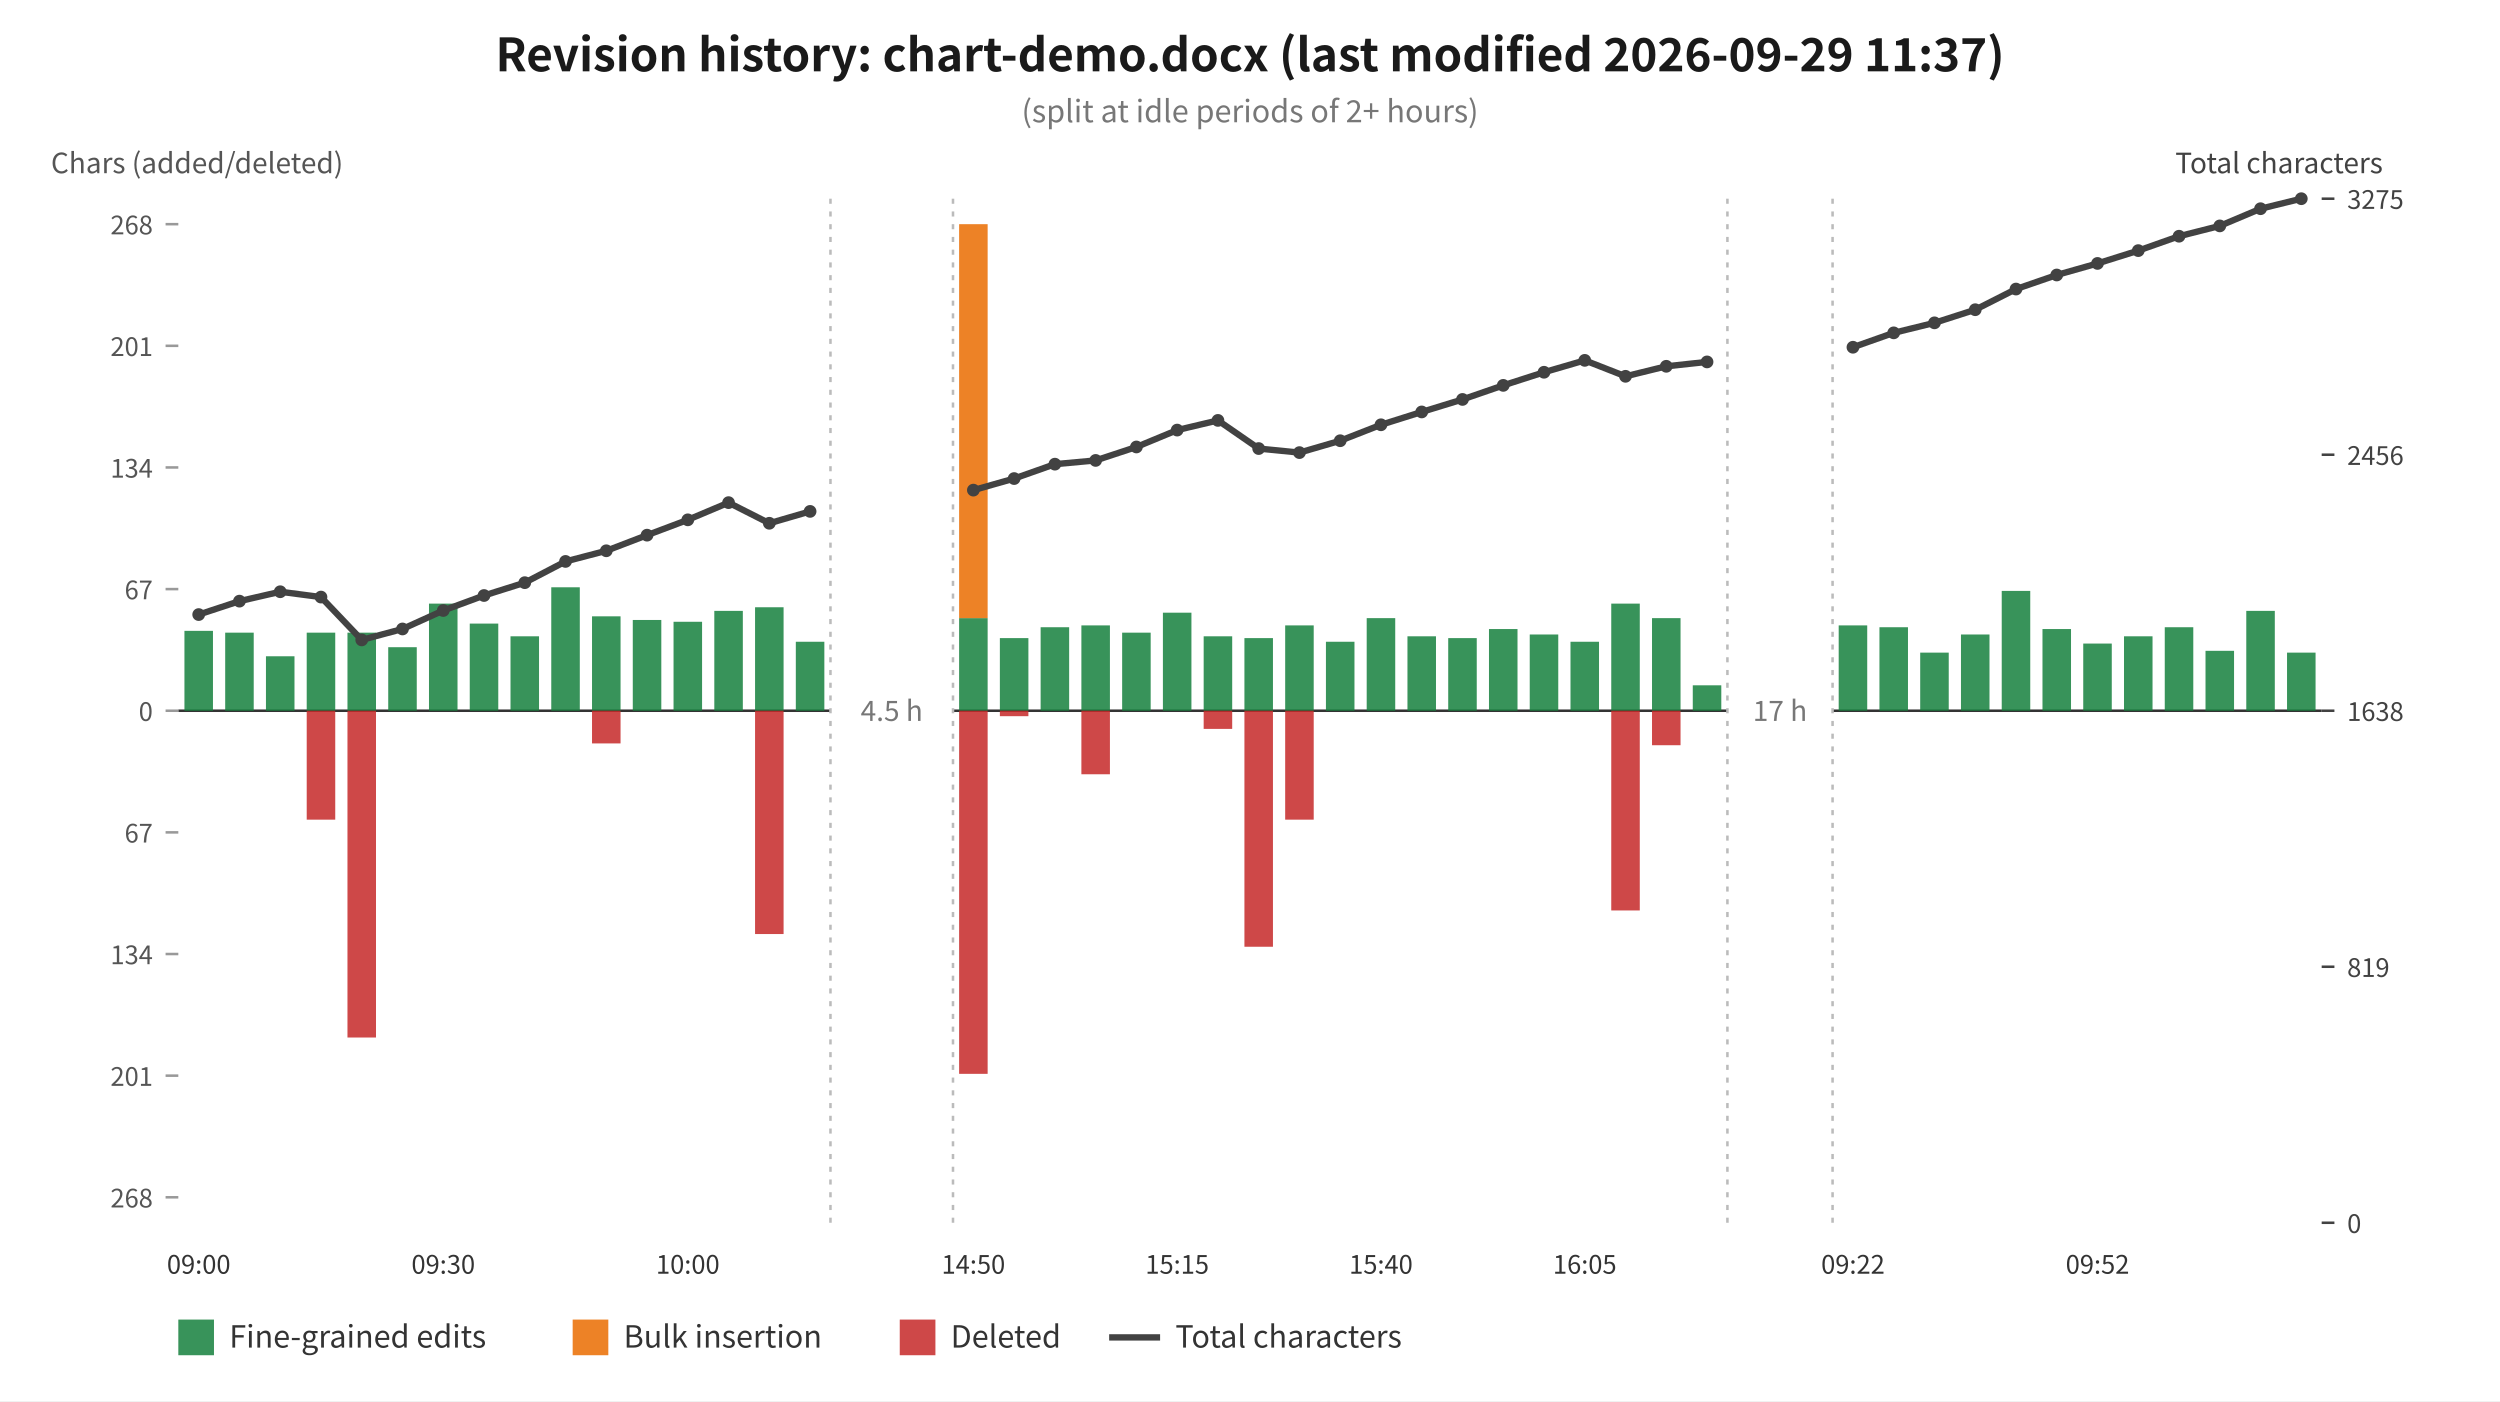
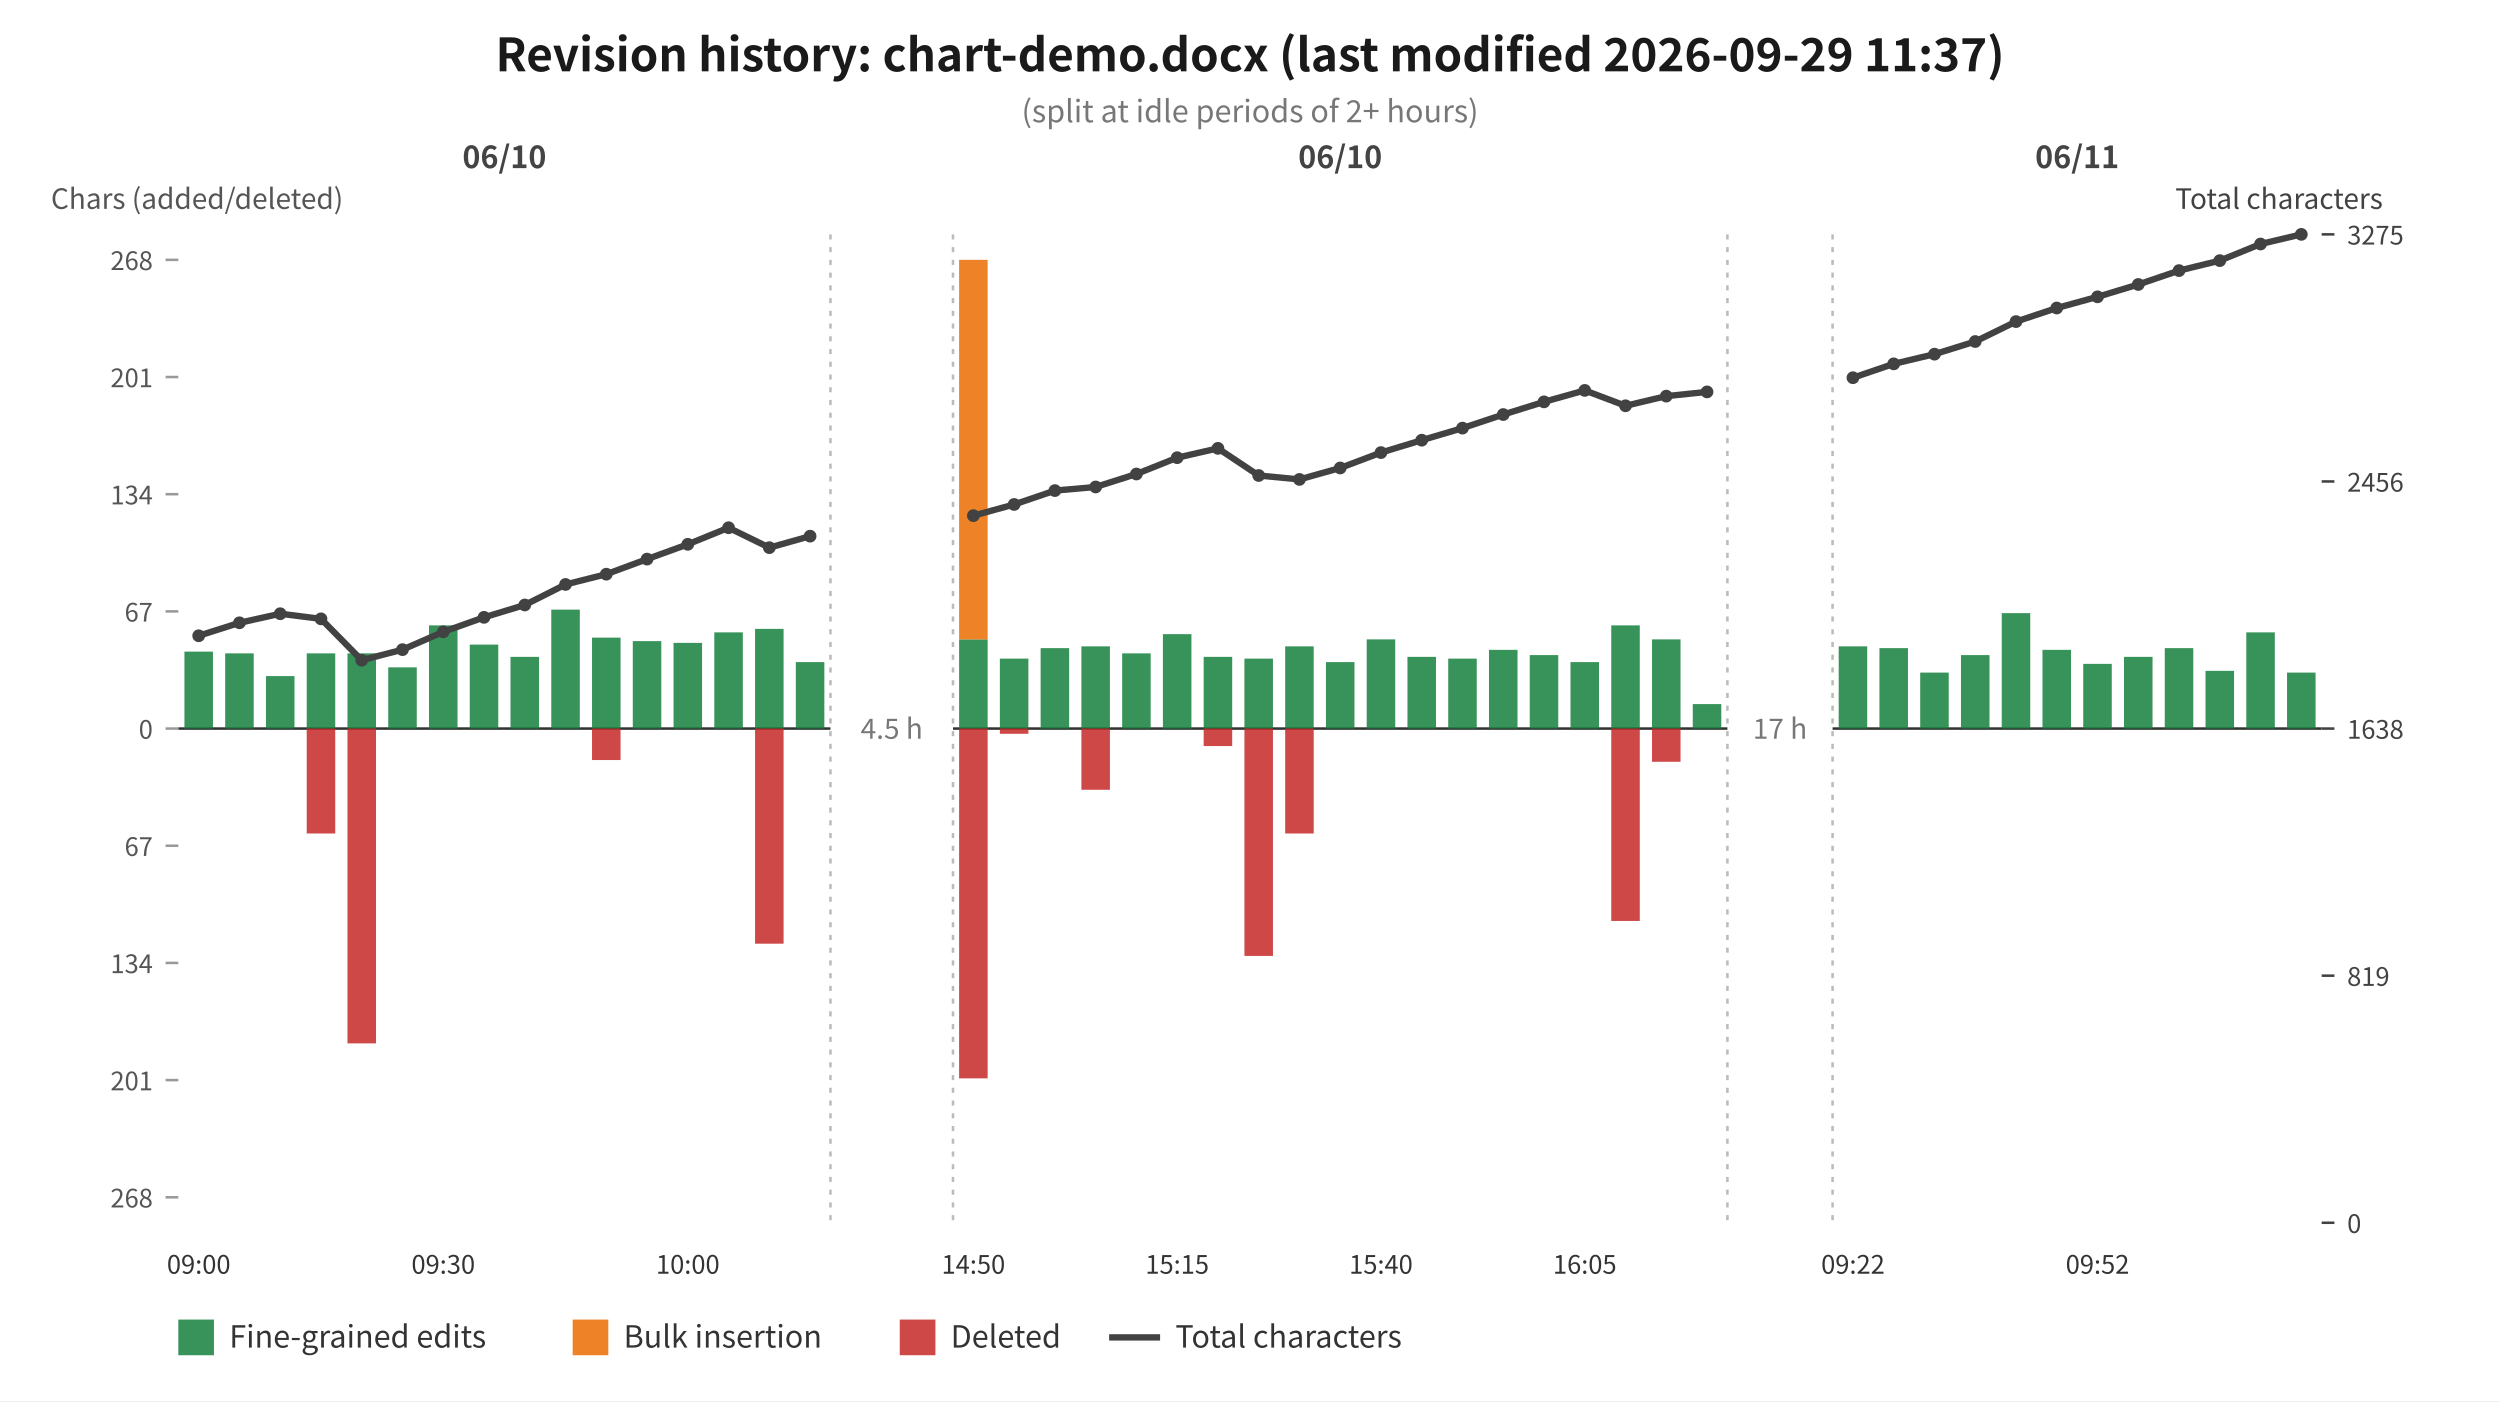
<svg xmlns="http://www.w3.org/2000/svg" width="981.38" height="550" viewBox="0 0 981.38 550" font-family="'Noto Sans CJK JP', 'Noto Sans JP', 'Yu Gothic', 'Hiragino Sans', Meiryo, 'MS PGothic', 'Helvetica Neue', Arial, sans-serif">
  <rect width="100%" height="100%" fill="#ffffff" />
  <text x="490.69" y="28" text-anchor="middle" font-size="18" font-weight="bold" fill="#1a1a1a">Revision history: chart-demo.docx (last modified 2026-09-29 11:37)</text>
  <text x="490.69" y="48" text-anchor="middle" font-size="12" fill="#777">(split at idle periods of 2+ hours)</text>
-   <line x1="70.00" y1="279" x2="326.00" y2="279" stroke="#333" stroke-width="1" />
-   <line x1="374.10" y1="279" x2="678.10" y2="279" stroke="#333" stroke-width="1" />
-   <line x1="719.38" y1="279" x2="911.38" y2="279" stroke="#333" stroke-width="1" />
+   <line x1="70.00" y1="286" x2="326.00" y2="286" stroke="#333" stroke-width="1" />
+   <line x1="374.10" y1="286" x2="678.10" y2="286" stroke="#333" stroke-width="1" />
+   <line x1="719.38" y1="286" x2="911.38" y2="286" stroke="#333" stroke-width="1" />
  <line x1="65" y1="470.00" x2="70" y2="470.00" stroke="#999" />
  <text x="60" y="474.00" font-size="10" fill="#555" text-anchor="end">268</text>
-   <line x1="65" y1="422.25" x2="70" y2="422.25" stroke="#999" />
-   <text x="60" y="426.25" font-size="10" fill="#555" text-anchor="end">201</text>
-   <line x1="65" y1="374.50" x2="70" y2="374.50" stroke="#999" />
-   <text x="60" y="378.50" font-size="10" fill="#555" text-anchor="end">134</text>
-   <line x1="65" y1="326.75" x2="70" y2="326.75" stroke="#999" />
-   <text x="60" y="330.75" font-size="10" fill="#555" text-anchor="end">67</text>
-   <line x1="65" y1="279.00" x2="70" y2="279.00" stroke="#999" />
-   <text x="60" y="283.00" font-size="10" fill="#555" text-anchor="end">0</text>
-   <line x1="65" y1="231.25" x2="70" y2="231.25" stroke="#999" />
-   <text x="60" y="235.25" font-size="10" fill="#555" text-anchor="end">67</text>
-   <line x1="65" y1="183.50" x2="70" y2="183.50" stroke="#999" />
-   <text x="60" y="187.50" font-size="10" fill="#555" text-anchor="end">134</text>
-   <line x1="65" y1="135.75" x2="70" y2="135.75" stroke="#999" />
-   <text x="60" y="139.75" font-size="10" fill="#555" text-anchor="end">201</text>
-   <line x1="65" y1="88.00" x2="70" y2="88.00" stroke="#999" />
-   <text x="60" y="92.00" font-size="10" fill="#555" text-anchor="end">268</text>
+   <line x1="65" y1="424.00" x2="70" y2="424.00" stroke="#999" />
+   <text x="60" y="428.00" font-size="10" fill="#555" text-anchor="end">201</text>
+   <line x1="65" y1="378.00" x2="70" y2="378.00" stroke="#999" />
+   <text x="60" y="382.00" font-size="10" fill="#555" text-anchor="end">134</text>
+   <line x1="65" y1="332.00" x2="70" y2="332.00" stroke="#999" />
+   <text x="60" y="336.00" font-size="10" fill="#555" text-anchor="end">67</text>
+   <line x1="65" y1="286.00" x2="70" y2="286.00" stroke="#999" />
+   <text x="60" y="290.00" font-size="10" fill="#555" text-anchor="end">0</text>
+   <line x1="65" y1="240.00" x2="70" y2="240.00" stroke="#999" />
+   <text x="60" y="244.00" font-size="10" fill="#555" text-anchor="end">67</text>
+   <line x1="65" y1="194.00" x2="70" y2="194.00" stroke="#999" />
+   <text x="60" y="198.00" font-size="10" fill="#555" text-anchor="end">134</text>
+   <line x1="65" y1="148.00" x2="70" y2="148.00" stroke="#999" />
+   <text x="60" y="152.00" font-size="10" fill="#555" text-anchor="end">201</text>
+   <line x1="65" y1="102.00" x2="70" y2="102.00" stroke="#999" />
+   <text x="60" y="106.00" font-size="10" fill="#555" text-anchor="end">268</text>
  <line x1="911.38" y1="480.00" x2="916.38" y2="480.00" stroke="#424242" />
  <text x="921.38" y="484.00" font-size="10" fill="#424242" text-anchor="start">0</text>
-   <line x1="911.38" y1="379.50" x2="916.38" y2="379.50" stroke="#424242" />
-   <text x="921.38" y="383.50" font-size="10" fill="#424242" text-anchor="start">819</text>
-   <line x1="911.38" y1="279.00" x2="916.38" y2="279.00" stroke="#424242" />
-   <text x="921.38" y="283.00" font-size="10" fill="#424242" text-anchor="start">1638</text>
-   <line x1="911.38" y1="178.50" x2="916.38" y2="178.50" stroke="#424242" />
-   <text x="921.38" y="182.50" font-size="10" fill="#424242" text-anchor="start">2456</text>
-   <line x1="911.38" y1="78.00" x2="916.38" y2="78.00" stroke="#424242" />
-   <text x="921.38" y="82.00" font-size="10" fill="#424242" text-anchor="start">3275</text>
-   <line x1="326.00" y1="78" x2="326.00" y2="480.00" stroke="#bbb" stroke-dasharray="2,3" />
-   <line x1="374.10" y1="78" x2="374.10" y2="480.00" stroke="#bbb" stroke-dasharray="2,3" />
-   <rect x="330.00" y="271.00" width="40.10" height="16" fill="#ffffff" fill-opacity="0.85" />
-   <text x="350.05" y="283.00" font-size="11" fill="#777" text-anchor="middle">4.5 h</text>
-   <line x1="678.10" y1="78" x2="678.10" y2="480.00" stroke="#bbb" stroke-dasharray="2,3" />
-   <line x1="719.38" y1="78" x2="719.38" y2="480.00" stroke="#bbb" stroke-dasharray="2,3" />
-   <rect x="682.10" y="271.00" width="33.28" height="16" fill="#ffffff" fill-opacity="0.85" />
-   <text x="698.74" y="283.00" font-size="11" fill="#777" text-anchor="middle">17 h</text>
+   <line x1="911.38" y1="383.00" x2="916.38" y2="383.00" stroke="#424242" />
+   <text x="921.38" y="387.00" font-size="10" fill="#424242" text-anchor="start">819</text>
+   <line x1="911.38" y1="286.00" x2="916.38" y2="286.00" stroke="#424242" />
+   <text x="921.38" y="290.00" font-size="10" fill="#424242" text-anchor="start">1638</text>
+   <line x1="911.38" y1="189.00" x2="916.38" y2="189.00" stroke="#424242" />
+   <text x="921.38" y="193.00" font-size="10" fill="#424242" text-anchor="start">2456</text>
+   <line x1="911.38" y1="92.00" x2="916.38" y2="92.00" stroke="#424242" />
+   <text x="921.38" y="96.00" font-size="10" fill="#424242" text-anchor="start">3275</text>
+   <line x1="326.00" y1="92" x2="326.00" y2="480.00" stroke="#bbb" stroke-dasharray="2,3" />
+   <line x1="374.10" y1="92" x2="374.10" y2="480.00" stroke="#bbb" stroke-dasharray="2,3" />
+   <rect x="330.00" y="278.00" width="40.10" height="16" fill="#ffffff" fill-opacity="0.85" />
+   <text x="350.05" y="290.00" font-size="11" fill="#777" text-anchor="middle">4.5 h</text>
+   <line x1="678.10" y1="92" x2="678.10" y2="480.00" stroke="#bbb" stroke-dasharray="2,3" />
+   <line x1="719.38" y1="92" x2="719.38" y2="480.00" stroke="#bbb" stroke-dasharray="2,3" />
+   <rect x="682.10" y="278.00" width="33.28" height="16" fill="#ffffff" fill-opacity="0.85" />
+   <text x="698.74" y="290.00" font-size="11" fill="#777" text-anchor="middle">17 h</text>
+   <text x="198.00" y="66" text-anchor="middle" font-size="12" font-weight="bold" fill="#444">06/10</text>
  <g>
-     <rect x="72.40" y="247.64" width="11.20" height="31.36" fill="rgb(22,128,61)" fill-opacity="0.85" />
-     <rect x="88.40" y="248.35" width="11.20" height="30.65" fill="rgb(22,128,61)" fill-opacity="0.85" />
-     <rect x="104.40" y="257.62" width="11.20" height="21.38" fill="rgb(22,128,61)" fill-opacity="0.85" />
-     <rect x="120.40" y="248.35" width="11.20" height="30.65" fill="rgb(22,128,61)" fill-opacity="0.85" />
-     <rect x="120.40" y="279.00" width="11.20" height="42.76" fill="rgb(198,40,40)" fill-opacity="0.85" />
-     <rect x="136.40" y="248.35" width="11.20" height="30.65" fill="rgb(22,128,61)" fill-opacity="0.85" />
-     <rect x="136.40" y="279.00" width="11.20" height="128.28" fill="rgb(198,40,40)" fill-opacity="0.85" />
-     <rect x="152.40" y="254.06" width="11.20" height="24.94" fill="rgb(22,128,61)" fill-opacity="0.85" />
-     <rect x="168.40" y="236.95" width="11.20" height="42.05" fill="rgb(22,128,61)" fill-opacity="0.85" />
-     <rect x="184.40" y="244.79" width="11.20" height="34.21" fill="rgb(22,128,61)" fill-opacity="0.85" />
-     <rect x="200.40" y="249.78" width="11.20" height="29.22" fill="rgb(22,128,61)" fill-opacity="0.85" />
-     <rect x="216.40" y="230.54" width="11.20" height="48.46" fill="rgb(22,128,61)" fill-opacity="0.85" />
-     <rect x="232.40" y="241.94" width="11.20" height="37.06" fill="rgb(22,128,61)" fill-opacity="0.85" />
-     <rect x="232.40" y="279.00" width="11.20" height="12.83" fill="rgb(198,40,40)" fill-opacity="0.85" />
-     <rect x="248.40" y="243.37" width="11.20" height="35.63" fill="rgb(22,128,61)" fill-opacity="0.85" />
-     <rect x="264.40" y="244.08" width="11.20" height="34.92" fill="rgb(22,128,61)" fill-opacity="0.85" />
-     <rect x="280.40" y="239.80" width="11.20" height="39.20" fill="rgb(22,128,61)" fill-opacity="0.85" />
-     <rect x="296.40" y="238.38" width="11.20" height="40.62" fill="rgb(22,128,61)" fill-opacity="0.85" />
-     <rect x="296.40" y="279.00" width="11.20" height="87.66" fill="rgb(198,40,40)" fill-opacity="0.85" />
-     <rect x="312.40" y="251.92" width="11.20" height="27.08" fill="rgb(22,128,61)" fill-opacity="0.85" />
+     <rect x="72.40" y="255.79" width="11.20" height="30.21" fill="rgb(22,128,61)" fill-opacity="0.85" />
+     <rect x="88.40" y="256.48" width="11.20" height="29.52" fill="rgb(22,128,61)" fill-opacity="0.85" />
+     <rect x="104.40" y="265.40" width="11.20" height="20.60" fill="rgb(22,128,61)" fill-opacity="0.85" />
+     <rect x="120.40" y="256.48" width="11.20" height="29.52" fill="rgb(22,128,61)" fill-opacity="0.85" />
+     <rect x="120.40" y="286.00" width="11.20" height="41.19" fill="rgb(198,40,40)" fill-opacity="0.85" />
+     <rect x="136.40" y="256.48" width="11.20" height="29.52" fill="rgb(22,128,61)" fill-opacity="0.85" />
+     <rect x="136.40" y="286.00" width="11.20" height="123.58" fill="rgb(198,40,40)" fill-opacity="0.85" />
+     <rect x="152.40" y="261.97" width="11.20" height="24.03" fill="rgb(22,128,61)" fill-opacity="0.85" />
+     <rect x="168.40" y="245.49" width="11.20" height="40.51" fill="rgb(22,128,61)" fill-opacity="0.85" />
+     <rect x="184.40" y="253.04" width="11.20" height="32.96" fill="rgb(22,128,61)" fill-opacity="0.85" />
+     <rect x="200.40" y="257.85" width="11.20" height="28.15" fill="rgb(22,128,61)" fill-opacity="0.85" />
+     <rect x="216.40" y="239.31" width="11.20" height="46.69" fill="rgb(22,128,61)" fill-opacity="0.85" />
+     <rect x="232.40" y="250.30" width="11.20" height="35.70" fill="rgb(22,128,61)" fill-opacity="0.85" />
+     <rect x="232.40" y="286.00" width="11.20" height="12.36" fill="rgb(198,40,40)" fill-opacity="0.85" />
+     <rect x="248.40" y="251.67" width="11.20" height="34.33" fill="rgb(22,128,61)" fill-opacity="0.85" />
+     <rect x="264.40" y="252.36" width="11.20" height="33.64" fill="rgb(22,128,61)" fill-opacity="0.85" />
+     <rect x="280.40" y="248.24" width="11.20" height="37.76" fill="rgb(22,128,61)" fill-opacity="0.85" />
+     <rect x="296.40" y="246.87" width="11.20" height="39.13" fill="rgb(22,128,61)" fill-opacity="0.85" />
+     <rect x="296.40" y="286.00" width="11.20" height="84.45" fill="rgb(198,40,40)" fill-opacity="0.85" />
+     <rect x="312.40" y="259.91" width="11.20" height="26.09" fill="rgb(22,128,61)" fill-opacity="0.85" />
  </g>
-   <polyline points="78.00,241.25 94.00,235.98 110.00,232.29 126.00,234.38 142.00,251.20 158.00,246.90 174.00,239.66 190.00,233.77 206.00,228.73 222.00,220.39 238.00,216.21 254.00,210.08 270.00,204.06 286.00,197.31 302.00,205.41 318.00,200.75" fill="none" stroke="#424242" stroke-width="2.5" />
+   <polyline points="78.00,249.57 94.00,244.48 110.00,240.92 126.00,242.93 142.00,259.17 158.00,255.02 174.00,248.03 190.00,242.34 206.00,237.49 222.00,229.43 238.00,225.40 254.00,219.48 270.00,213.67 286.00,207.16 302.00,214.98 318.00,210.47" fill="none" stroke="#424242" stroke-width="2.5" />
  <g fill="#424242">
-     <circle cx="78.00" cy="241.25" r="2.5" />
-     <circle cx="94.00" cy="235.98" r="2.5" />
-     <circle cx="110.00" cy="232.29" r="2.5" />
-     <circle cx="126.00" cy="234.38" r="2.5" />
-     <circle cx="142.00" cy="251.20" r="2.5" />
-     <circle cx="158.00" cy="246.90" r="2.5" />
-     <circle cx="174.00" cy="239.66" r="2.5" />
-     <circle cx="190.00" cy="233.77" r="2.5" />
-     <circle cx="206.00" cy="228.73" r="2.5" />
-     <circle cx="222.00" cy="220.39" r="2.5" />
-     <circle cx="238.00" cy="216.21" r="2.5" />
-     <circle cx="254.00" cy="210.08" r="2.5" />
-     <circle cx="270.00" cy="204.06" r="2.5" />
-     <circle cx="286.00" cy="197.31" r="2.5" />
-     <circle cx="302.00" cy="205.41" r="2.5" />
-     <circle cx="318.00" cy="200.75" r="2.5" />
+     <circle cx="78.00" cy="249.57" r="2.5" />
+     <circle cx="94.00" cy="244.48" r="2.5" />
+     <circle cx="110.00" cy="240.92" r="2.5" />
+     <circle cx="126.00" cy="242.93" r="2.5" />
+     <circle cx="142.00" cy="259.17" r="2.5" />
+     <circle cx="158.00" cy="255.02" r="2.5" />
+     <circle cx="174.00" cy="248.03" r="2.5" />
+     <circle cx="190.00" cy="242.34" r="2.5" />
+     <circle cx="206.00" cy="237.49" r="2.5" />
+     <circle cx="222.00" cy="229.43" r="2.5" />
+     <circle cx="238.00" cy="225.40" r="2.5" />
+     <circle cx="254.00" cy="219.48" r="2.5" />
+     <circle cx="270.00" cy="213.67" r="2.5" />
+     <circle cx="286.00" cy="207.16" r="2.5" />
+     <circle cx="302.00" cy="214.98" r="2.5" />
+     <circle cx="318.00" cy="210.47" r="2.5" />
  </g>
  <text x="78.00" y="500.00" font-size="10" fill="#333" text-anchor="middle">09:00</text>
  <text x="174.00" y="500.00" font-size="10" fill="#333" text-anchor="middle">09:30</text>
  <text x="270.00" y="500.00" font-size="10" fill="#333" text-anchor="middle">10:00</text>
+   <text x="526.10" y="66" text-anchor="middle" font-size="12" font-weight="bold" fill="#444">06/10</text>
  <g>
-     <rect x="376.50" y="242.65" width="11.20" height="36.35" fill="rgb(22,128,61)" fill-opacity="0.85" />
-     <rect x="376.50" y="88.00" width="11.20" height="154.65" fill="rgb(234,108,0)" fill-opacity="0.85" />
-     <rect x="376.50" y="279.00" width="11.20" height="142.54" fill="rgb(198,40,40)" fill-opacity="0.85" />
-     <rect x="392.50" y="250.49" width="11.20" height="28.51" fill="rgb(22,128,61)" fill-opacity="0.85" />
-     <rect x="392.50" y="279.00" width="11.20" height="2.14" fill="rgb(198,40,40)" fill-opacity="0.85" />
-     <rect x="408.50" y="246.22" width="11.20" height="32.78" fill="rgb(22,128,61)" fill-opacity="0.85" />
-     <rect x="424.50" y="245.50" width="11.20" height="33.50" fill="rgb(22,128,61)" fill-opacity="0.85" />
-     <rect x="424.50" y="279.00" width="11.20" height="24.94" fill="rgb(198,40,40)" fill-opacity="0.85" />
-     <rect x="440.50" y="248.35" width="11.20" height="30.65" fill="rgb(22,128,61)" fill-opacity="0.85" />
-     <rect x="456.50" y="240.51" width="11.20" height="38.49" fill="rgb(22,128,61)" fill-opacity="0.85" />
-     <rect x="472.50" y="249.78" width="11.20" height="29.22" fill="rgb(22,128,61)" fill-opacity="0.85" />
-     <rect x="472.50" y="279.00" width="11.20" height="7.13" fill="rgb(198,40,40)" fill-opacity="0.85" />
-     <rect x="488.50" y="250.49" width="11.20" height="28.51" fill="rgb(22,128,61)" fill-opacity="0.85" />
-     <rect x="488.50" y="279.00" width="11.20" height="92.65" fill="rgb(198,40,40)" fill-opacity="0.85" />
-     <rect x="504.50" y="245.50" width="11.20" height="33.50" fill="rgb(22,128,61)" fill-opacity="0.85" />
-     <rect x="504.50" y="279.00" width="11.20" height="42.76" fill="rgb(198,40,40)" fill-opacity="0.85" />
-     <rect x="520.50" y="251.92" width="11.20" height="27.08" fill="rgb(22,128,61)" fill-opacity="0.85" />
-     <rect x="536.50" y="242.65" width="11.20" height="36.35" fill="rgb(22,128,61)" fill-opacity="0.85" />
-     <rect x="552.50" y="249.78" width="11.20" height="29.22" fill="rgb(22,128,61)" fill-opacity="0.85" />
-     <rect x="568.50" y="250.49" width="11.20" height="28.51" fill="rgb(22,128,61)" fill-opacity="0.85" />
-     <rect x="584.50" y="246.93" width="11.20" height="32.07" fill="rgb(22,128,61)" fill-opacity="0.85" />
-     <rect x="600.50" y="249.07" width="11.20" height="29.93" fill="rgb(22,128,61)" fill-opacity="0.85" />
-     <rect x="616.50" y="251.92" width="11.20" height="27.08" fill="rgb(22,128,61)" fill-opacity="0.85" />
-     <rect x="632.50" y="236.95" width="11.20" height="42.05" fill="rgb(22,128,61)" fill-opacity="0.85" />
-     <rect x="632.50" y="279.00" width="11.20" height="78.40" fill="rgb(198,40,40)" fill-opacity="0.85" />
-     <rect x="648.50" y="242.65" width="11.20" height="36.35" fill="rgb(22,128,61)" fill-opacity="0.85" />
-     <rect x="648.50" y="279.00" width="11.20" height="13.54" fill="rgb(198,40,40)" fill-opacity="0.85" />
-     <rect x="664.50" y="269.02" width="11.20" height="9.98" fill="rgb(22,128,61)" fill-opacity="0.85" />
+     <rect x="376.50" y="250.99" width="11.20" height="35.01" fill="rgb(22,128,61)" fill-opacity="0.85" />
+     <rect x="376.50" y="102.00" width="11.20" height="148.99" fill="rgb(234,108,0)" fill-opacity="0.85" />
+     <rect x="376.50" y="286.00" width="11.20" height="137.31" fill="rgb(198,40,40)" fill-opacity="0.85" />
+     <rect x="392.50" y="258.54" width="11.20" height="27.46" fill="rgb(22,128,61)" fill-opacity="0.85" />
+     <rect x="392.50" y="286.00" width="11.20" height="2.06" fill="rgb(198,40,40)" fill-opacity="0.85" />
+     <rect x="408.50" y="254.42" width="11.20" height="31.58" fill="rgb(22,128,61)" fill-opacity="0.85" />
+     <rect x="424.50" y="253.73" width="11.20" height="32.27" fill="rgb(22,128,61)" fill-opacity="0.85" />
+     <rect x="424.50" y="286.00" width="11.20" height="24.03" fill="rgb(198,40,40)" fill-opacity="0.85" />
+     <rect x="440.50" y="256.48" width="11.20" height="29.52" fill="rgb(22,128,61)" fill-opacity="0.85" />
+     <rect x="456.50" y="248.93" width="11.20" height="37.07" fill="rgb(22,128,61)" fill-opacity="0.85" />
+     <rect x="472.50" y="257.85" width="11.20" height="28.15" fill="rgb(22,128,61)" fill-opacity="0.85" />
+     <rect x="472.50" y="286.00" width="11.20" height="6.87" fill="rgb(198,40,40)" fill-opacity="0.85" />
+     <rect x="488.50" y="258.54" width="11.20" height="27.46" fill="rgb(22,128,61)" fill-opacity="0.85" />
+     <rect x="488.50" y="286.00" width="11.20" height="89.25" fill="rgb(198,40,40)" fill-opacity="0.85" />
+     <rect x="504.50" y="253.73" width="11.20" height="32.27" fill="rgb(22,128,61)" fill-opacity="0.85" />
+     <rect x="504.50" y="286.00" width="11.20" height="41.19" fill="rgb(198,40,40)" fill-opacity="0.85" />
+     <rect x="520.50" y="259.91" width="11.20" height="26.09" fill="rgb(22,128,61)" fill-opacity="0.85" />
+     <rect x="536.50" y="250.99" width="11.20" height="35.01" fill="rgb(22,128,61)" fill-opacity="0.85" />
+     <rect x="552.50" y="257.85" width="11.20" height="28.15" fill="rgb(22,128,61)" fill-opacity="0.85" />
+     <rect x="568.50" y="258.54" width="11.20" height="27.46" fill="rgb(22,128,61)" fill-opacity="0.85" />
+     <rect x="584.50" y="255.10" width="11.20" height="30.90" fill="rgb(22,128,61)" fill-opacity="0.85" />
+     <rect x="600.50" y="257.16" width="11.20" height="28.84" fill="rgb(22,128,61)" fill-opacity="0.85" />
+     <rect x="616.50" y="259.91" width="11.20" height="26.09" fill="rgb(22,128,61)" fill-opacity="0.85" />
+     <rect x="632.50" y="245.49" width="11.20" height="40.51" fill="rgb(22,128,61)" fill-opacity="0.85" />
+     <rect x="632.50" y="286.00" width="11.20" height="75.52" fill="rgb(198,40,40)" fill-opacity="0.85" />
+     <rect x="648.50" y="250.99" width="11.20" height="35.01" fill="rgb(22,128,61)" fill-opacity="0.85" />
+     <rect x="648.50" y="286.00" width="11.20" height="13.04" fill="rgb(198,40,40)" fill-opacity="0.85" />
+     <rect x="664.50" y="276.39" width="11.20" height="9.61" fill="rgb(22,128,61)" fill-opacity="0.85" />
  </g>
-   <polyline points="382.10,192.40 398.10,187.86 414.10,182.21 430.10,180.74 446.10,175.46 462.10,168.83 478.10,165.03 494.10,176.08 510.10,177.67 526.10,173.01 542.10,166.75 558.10,161.71 574.10,156.80 590.10,151.28 606.10,146.13 622.10,141.46 638.10,147.72 654.10,143.79 670.10,142.07" fill="none" stroke="#424242" stroke-width="2.5" />
+   <polyline points="382.10,202.42 398.10,198.03 414.10,192.58 430.10,191.16 446.10,186.07 462.10,179.67 478.10,176.00 494.10,186.66 510.10,188.20 526.10,183.70 542.10,177.66 558.10,172.80 574.10,168.06 590.10,162.73 606.10,157.75 622.10,153.25 638.10,159.29 654.10,155.50 670.10,153.84" fill="none" stroke="#424242" stroke-width="2.5" />
  <g fill="#424242">
-     <circle cx="382.10" cy="192.40" r="2.5" />
-     <circle cx="398.10" cy="187.86" r="2.5" />
-     <circle cx="414.10" cy="182.21" r="2.5" />
-     <circle cx="430.10" cy="180.74" r="2.5" />
-     <circle cx="446.10" cy="175.46" r="2.5" />
-     <circle cx="462.10" cy="168.83" r="2.5" />
-     <circle cx="478.10" cy="165.03" r="2.5" />
-     <circle cx="494.10" cy="176.08" r="2.5" />
-     <circle cx="510.10" cy="177.67" r="2.5" />
-     <circle cx="526.10" cy="173.01" r="2.5" />
-     <circle cx="542.10" cy="166.75" r="2.5" />
-     <circle cx="558.10" cy="161.71" r="2.5" />
-     <circle cx="574.10" cy="156.80" r="2.5" />
-     <circle cx="590.10" cy="151.28" r="2.5" />
-     <circle cx="606.10" cy="146.13" r="2.5" />
-     <circle cx="622.10" cy="141.46" r="2.5" />
-     <circle cx="638.10" cy="147.72" r="2.5" />
-     <circle cx="654.10" cy="143.79" r="2.5" />
-     <circle cx="670.10" cy="142.07" r="2.5" />
+     <circle cx="382.10" cy="202.42" r="2.5" />
+     <circle cx="398.10" cy="198.03" r="2.5" />
+     <circle cx="414.10" cy="192.58" r="2.5" />
+     <circle cx="430.10" cy="191.16" r="2.5" />
+     <circle cx="446.10" cy="186.07" r="2.5" />
+     <circle cx="462.10" cy="179.67" r="2.5" />
+     <circle cx="478.10" cy="176.00" r="2.5" />
+     <circle cx="494.10" cy="186.66" r="2.5" />
+     <circle cx="510.10" cy="188.20" r="2.5" />
+     <circle cx="526.10" cy="183.70" r="2.5" />
+     <circle cx="542.10" cy="177.66" r="2.5" />
+     <circle cx="558.10" cy="172.80" r="2.5" />
+     <circle cx="574.10" cy="168.06" r="2.5" />
+     <circle cx="590.10" cy="162.73" r="2.5" />
+     <circle cx="606.10" cy="157.75" r="2.5" />
+     <circle cx="622.10" cy="153.25" r="2.5" />
+     <circle cx="638.10" cy="159.29" r="2.5" />
+     <circle cx="654.10" cy="155.50" r="2.5" />
+     <circle cx="670.10" cy="153.84" r="2.5" />
  </g>
  <text x="382.10" y="500.00" font-size="10" fill="#333" text-anchor="middle">14:50</text>
  <text x="462.10" y="500.00" font-size="10" fill="#333" text-anchor="middle">15:15</text>
  <text x="542.10" y="500.00" font-size="10" fill="#333" text-anchor="middle">15:40</text>
  <text x="622.10" y="500.00" font-size="10" fill="#333" text-anchor="middle">16:05</text>
+   <text x="815.38" y="66" text-anchor="middle" font-size="12" font-weight="bold" fill="#444">06/11</text>
  <g>
-     <rect x="721.78" y="245.50" width="11.20" height="33.50" fill="rgb(22,128,61)" fill-opacity="0.85" />
-     <rect x="737.78" y="246.22" width="11.20" height="32.78" fill="rgb(22,128,61)" fill-opacity="0.85" />
-     <rect x="753.78" y="256.19" width="11.20" height="22.81" fill="rgb(22,128,61)" fill-opacity="0.85" />
-     <rect x="769.78" y="249.07" width="11.20" height="29.93" fill="rgb(22,128,61)" fill-opacity="0.85" />
-     <rect x="785.78" y="231.96" width="11.20" height="47.04" fill="rgb(22,128,61)" fill-opacity="0.85" />
-     <rect x="801.78" y="246.93" width="11.20" height="32.07" fill="rgb(22,128,61)" fill-opacity="0.85" />
-     <rect x="817.78" y="252.63" width="11.20" height="26.37" fill="rgb(22,128,61)" fill-opacity="0.85" />
-     <rect x="833.78" y="249.78" width="11.20" height="29.22" fill="rgb(22,128,61)" fill-opacity="0.85" />
-     <rect x="849.78" y="246.22" width="11.20" height="32.78" fill="rgb(22,128,61)" fill-opacity="0.85" />
-     <rect x="865.78" y="255.48" width="11.20" height="23.52" fill="rgb(22,128,61)" fill-opacity="0.85" />
-     <rect x="881.78" y="239.80" width="11.20" height="39.20" fill="rgb(22,128,61)" fill-opacity="0.85" />
-     <rect x="897.78" y="256.19" width="11.20" height="22.81" fill="rgb(22,128,61)" fill-opacity="0.85" />
+     <rect x="721.78" y="253.73" width="11.20" height="32.27" fill="rgb(22,128,61)" fill-opacity="0.85" />
+     <rect x="737.78" y="254.42" width="11.20" height="31.58" fill="rgb(22,128,61)" fill-opacity="0.85" />
+     <rect x="753.78" y="264.03" width="11.20" height="21.97" fill="rgb(22,128,61)" fill-opacity="0.85" />
+     <rect x="769.78" y="257.16" width="11.20" height="28.84" fill="rgb(22,128,61)" fill-opacity="0.85" />
+     <rect x="785.78" y="240.69" width="11.20" height="45.31" fill="rgb(22,128,61)" fill-opacity="0.85" />
+     <rect x="801.78" y="255.10" width="11.20" height="30.90" fill="rgb(22,128,61)" fill-opacity="0.85" />
+     <rect x="817.78" y="260.60" width="11.20" height="25.40" fill="rgb(22,128,61)" fill-opacity="0.85" />
+     <rect x="833.78" y="257.85" width="11.20" height="28.15" fill="rgb(22,128,61)" fill-opacity="0.85" />
+     <rect x="849.78" y="254.42" width="11.20" height="31.58" fill="rgb(22,128,61)" fill-opacity="0.85" />
+     <rect x="865.78" y="263.34" width="11.20" height="22.66" fill="rgb(22,128,61)" fill-opacity="0.85" />
+     <rect x="881.78" y="248.24" width="11.20" height="37.76" fill="rgb(22,128,61)" fill-opacity="0.85" />
+     <rect x="897.78" y="264.03" width="11.20" height="21.97" fill="rgb(22,128,61)" fill-opacity="0.85" />
  </g>
-   <polyline points="727.38,136.31 743.38,130.66 759.38,126.73 775.38,121.58 791.38,113.47 807.38,107.95 823.38,103.41 839.38,98.38 855.38,92.73 871.38,88.68 887.38,81.93 903.38,78.00" fill="none" stroke="#424242" stroke-width="2.5" />
+   <polyline points="727.38,148.27 743.38,142.83 759.38,139.03 775.38,134.06 791.38,126.24 807.38,120.91 823.38,116.52 839.38,111.67 855.38,106.22 871.38,102.31 887.38,95.79 903.38,92.00" fill="none" stroke="#424242" stroke-width="2.5" />
  <g fill="#424242">
-     <circle cx="727.38" cy="136.31" r="2.5" />
-     <circle cx="743.38" cy="130.66" r="2.5" />
-     <circle cx="759.38" cy="126.73" r="2.5" />
-     <circle cx="775.38" cy="121.58" r="2.5" />
-     <circle cx="791.38" cy="113.47" r="2.5" />
-     <circle cx="807.38" cy="107.95" r="2.5" />
-     <circle cx="823.38" cy="103.41" r="2.5" />
-     <circle cx="839.38" cy="98.38" r="2.5" />
-     <circle cx="855.38" cy="92.73" r="2.5" />
-     <circle cx="871.38" cy="88.68" r="2.5" />
-     <circle cx="887.38" cy="81.93" r="2.5" />
-     <circle cx="903.38" cy="78.00" r="2.5" />
+     <circle cx="727.38" cy="148.27" r="2.5" />
+     <circle cx="743.38" cy="142.83" r="2.5" />
+     <circle cx="759.38" cy="139.03" r="2.5" />
+     <circle cx="775.38" cy="134.06" r="2.5" />
+     <circle cx="791.38" cy="126.24" r="2.5" />
+     <circle cx="807.38" cy="120.91" r="2.5" />
+     <circle cx="823.38" cy="116.52" r="2.5" />
+     <circle cx="839.38" cy="111.67" r="2.5" />
+     <circle cx="855.38" cy="106.22" r="2.5" />
+     <circle cx="871.38" cy="102.31" r="2.5" />
+     <circle cx="887.38" cy="95.79" r="2.5" />
+     <circle cx="903.38" cy="92.00" r="2.5" />
  </g>
  <text x="727.38" y="500.00" font-size="10" fill="#333" text-anchor="middle">09:22</text>
  <text x="823.38" y="500.00" font-size="10" fill="#333" text-anchor="middle">09:52</text>
-   <text x="20" y="68" font-size="11" fill="#555">Chars (added/deleted)</text>
-   <text x="935.38" y="68" font-size="11" fill="#424242" text-anchor="end">Total characters</text>
+   <text x="20" y="82" font-size="11" fill="#555">Chars (added/deleted)</text>
+   <text x="935.38" y="82" font-size="11" fill="#424242" text-anchor="end">Total characters</text>
  <g transform="translate(70, 528)">
    <rect x="0" y="-10" width="14" height="14" fill="rgb(22,128,61)" fill-opacity="0.85" />
    <text x="20" y="1" font-size="12" fill="#333">Fine-grained edits</text>
    <rect x="154.8" y="-10" width="14" height="14" fill="rgb(234,108,0)" fill-opacity="0.85" />
    <text x="174.8" y="1" font-size="12" fill="#333">Bulk insertion</text>
    <rect x="283.2" y="-10" width="14" height="14" fill="rgb(198,40,40)" fill-opacity="0.85" />
    <text x="303.2" y="1" font-size="12" fill="#333">Deleted</text>
    <line x1="365.4" y1="-3" x2="385.4" y2="-3" stroke="#424242" stroke-width="2.5" />
    <text x="391.4" y="1" font-size="12" fill="#333">Total characters</text>
  </g>
</svg>
